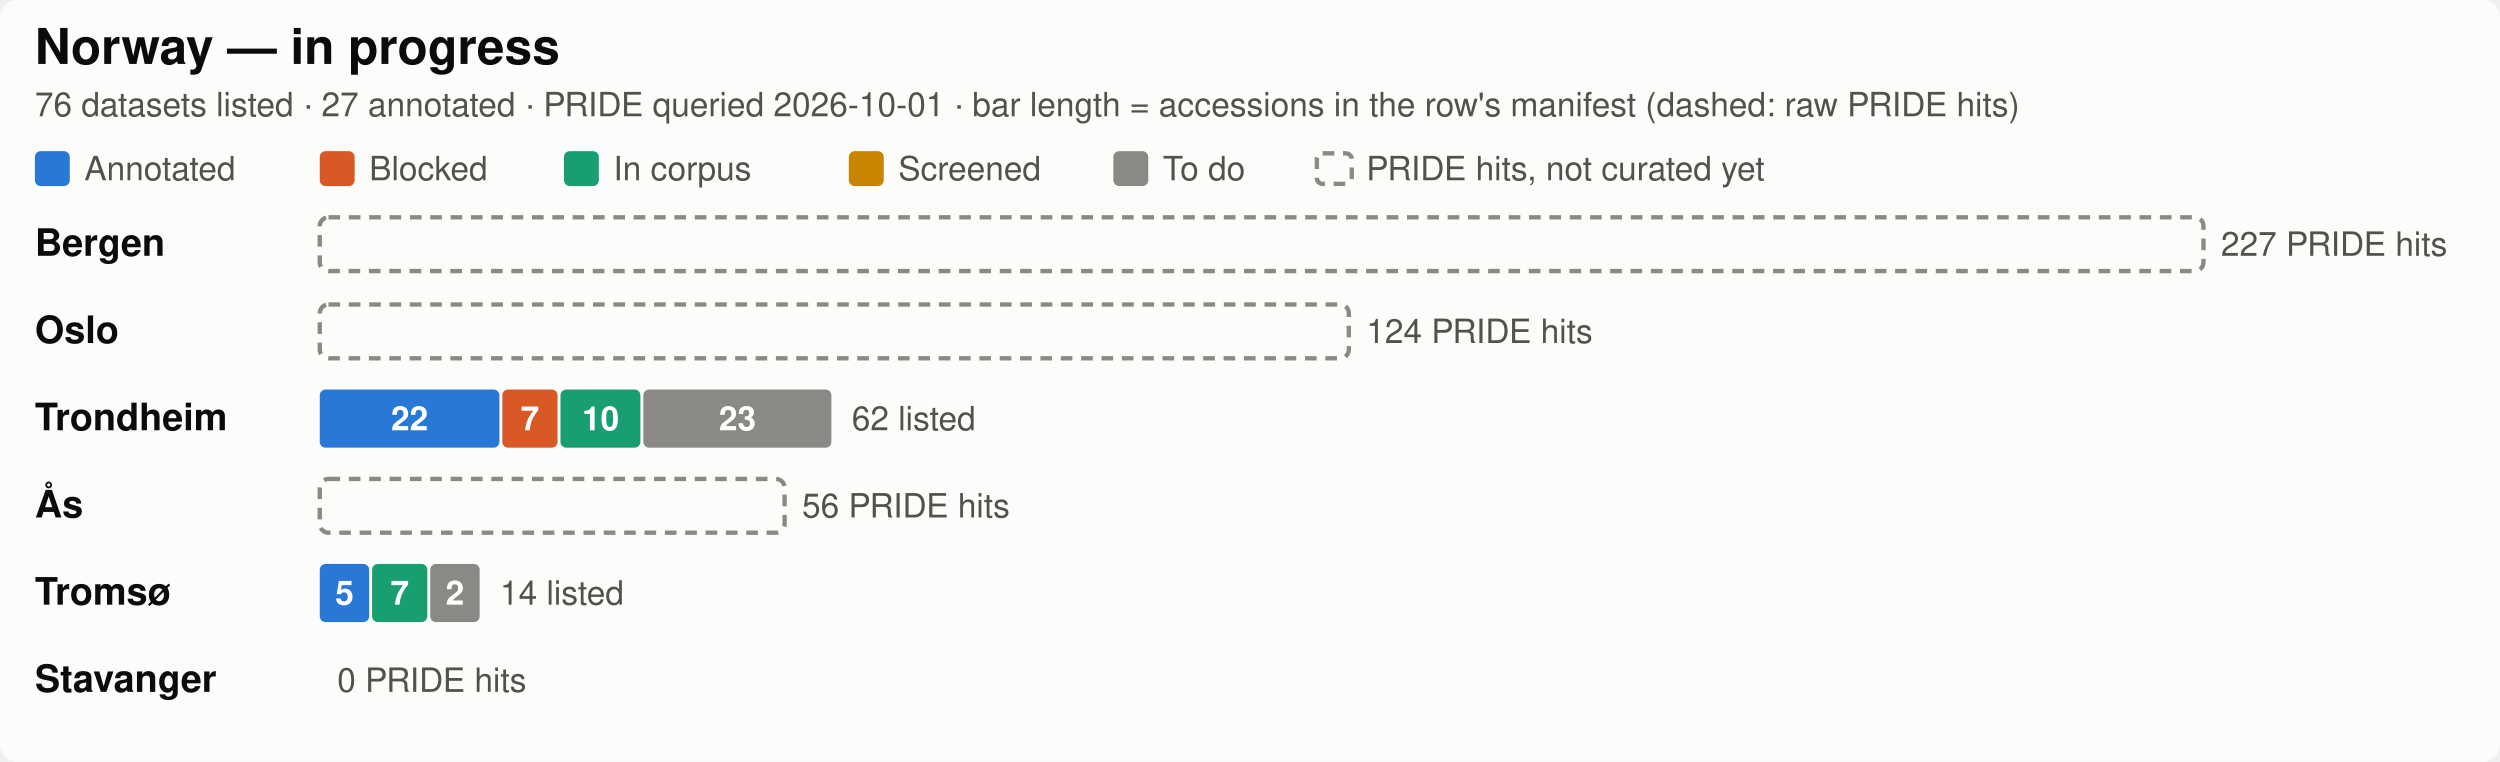
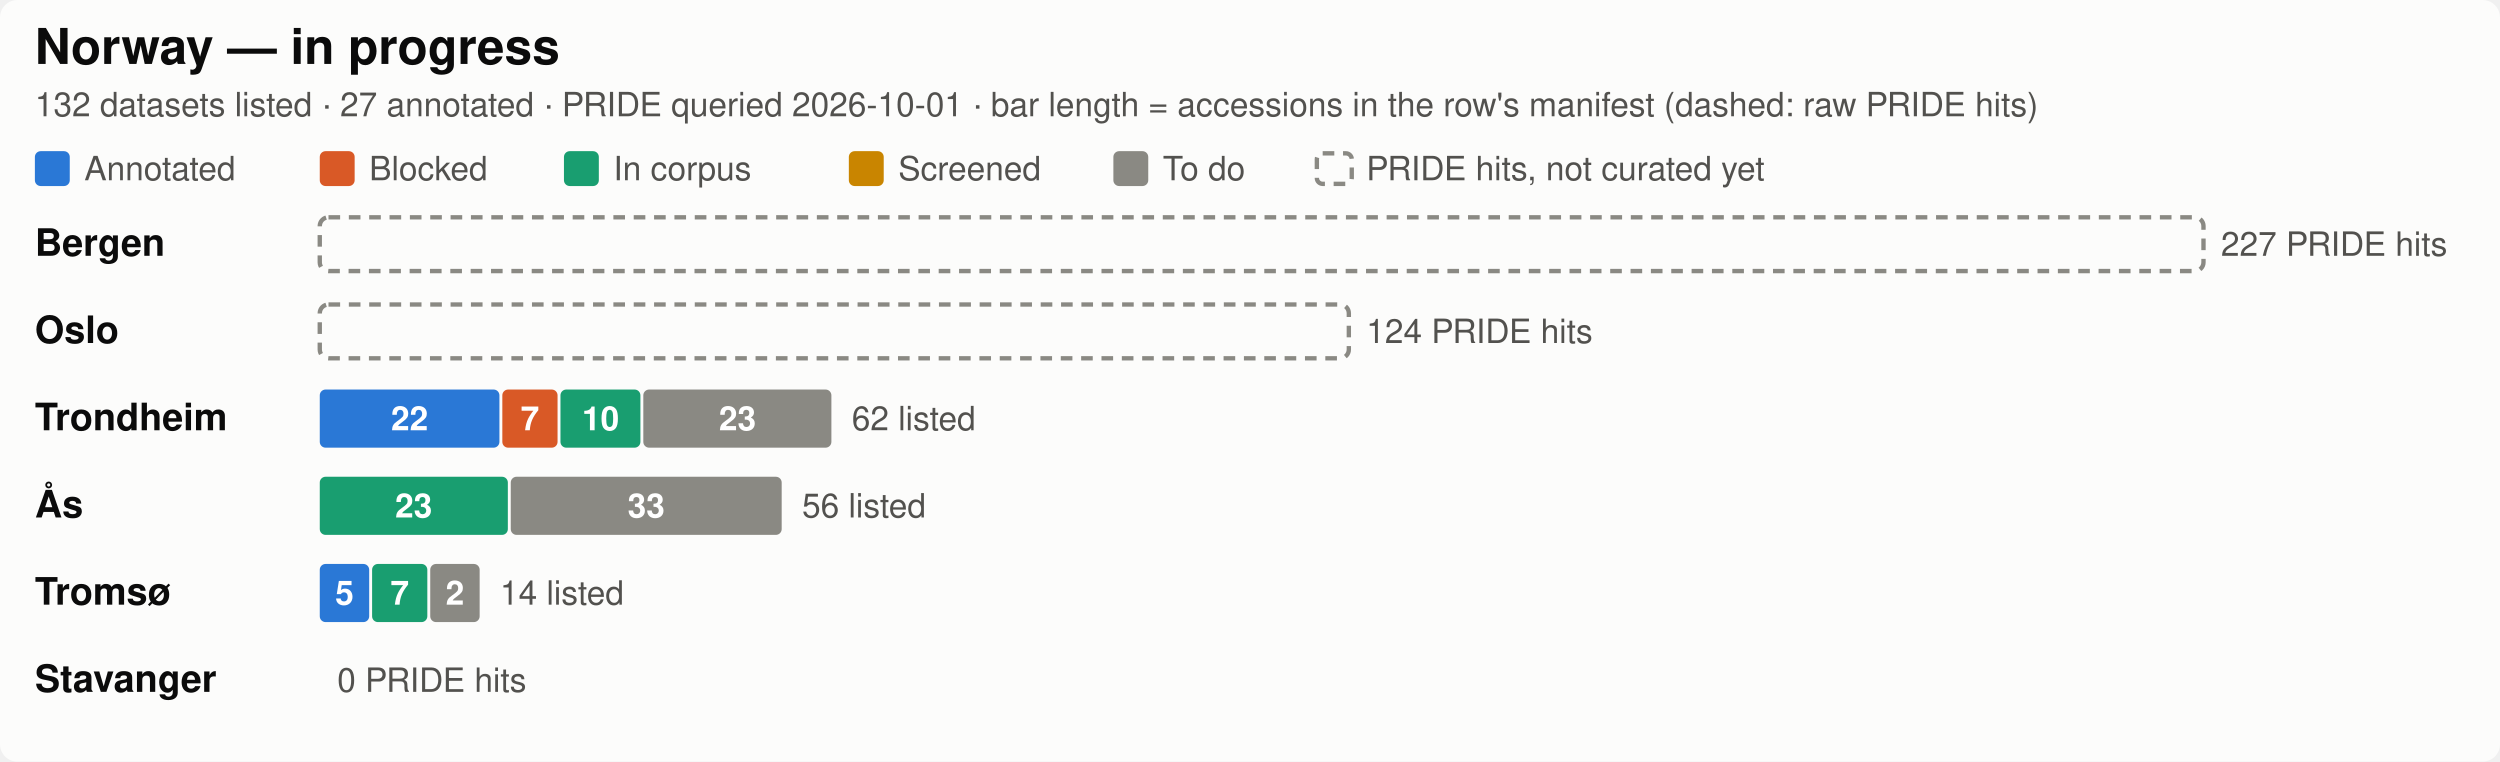
<svg xmlns="http://www.w3.org/2000/svg" width="860" height="262" viewBox="0 0 860 262" role="img" aria-label="Norway SDRF progress by city">
  <style>
  .bg { fill: #fcfcfb; }
  .title { fill: #0b0b0b; font-size: 17px; font-weight: 600; }
  .city { fill: #0b0b0b; font-size: 13px; font-weight: 600; }
  .sub, .legend, .total { fill: #52514e; font-size: 11.5px; }
  .seg { font-size: 11.5px; font-weight: 600; fill: #ffffff; font-variant-numeric: tabular-nums; }
  .uncurated { fill: none; stroke: #8a8983; stroke-width: 1.5; stroke-dasharray: 4 3; }
  text { font-family: -apple-system, "Segoe UI", Helvetica, Arial, sans-serif; }
  .c-annotated { fill: #2a78d6; }
  .c-blocked { fill: #d95926; }
  .c-in_corpus { fill: #199e70; }
  .c-screened { fill: #c98500; }
  .c-todo { fill: #8a8983; }

  @media (prefers-color-scheme: dark) {
    .bg { fill: #1a1a19; }
    .title, .city { fill: #ffffff; }
    .sub, .legend, .total { fill: #c3c2b7; }
    .uncurated { stroke: #8f8e86; }
    .c-annotated { fill: #3987e5; }
    .c-blocked { fill: #d95926; }
    .c-in_corpus { fill: #199e70; }
    .c-screened { fill: #c98500; }
    .c-todo { fill: #6b6a65; }
  }
</style>
  <rect class="bg" width="860" height="262" rx="6" />
  <text class="title" x="12" y="22">Norway — in progress</text>
-   <text class="sub" x="12" y="40">76 datasets listed · 27 annotated · PRIDE queried 2026-10-01 · bar length = accessions in the row's manifest (dashed: raw PRIDE hits)</text>
+   <text class="sub" x="12" y="40">132 datasets listed · 27 annotated · PRIDE queried 2026-10-01 · bar length = accessions in the row's manifest (dashed: raw PRIDE hits)</text>
  <rect class="c-annotated" fill="#2a78d6" x="12" y="52" width="12" height="12" rx="2" />
  <text class="legend" x="29" y="62">Annotated</text>
  <rect class="c-blocked" fill="#d95926" x="110" y="52" width="12" height="12" rx="2" />
  <text class="legend" x="127" y="62">Blocked</text>
  <rect class="c-in_corpus" fill="#199e70" x="194" y="52" width="12" height="12" rx="2" />
  <text class="legend" x="211" y="62">In corpus</text>
  <rect class="c-screened" fill="#c98500" x="292" y="52" width="12" height="12" rx="2" />
  <text class="legend" x="309" y="62">Screened</text>
  <rect class="c-todo" fill="#8a8983" x="383" y="52" width="12" height="12" rx="2" />
  <text class="legend" x="400" y="62">To do</text>
  <rect class="uncurated" fill="none" stroke="#8a8983" x="453" y="52.75" width="12" height="10.5" rx="2" />
  <text class="legend" x="470" y="62">PRIDE hits, not curated yet</text>
  <text class="city" x="12" y="88.0">Bergen</text>
  <rect class="uncurated" fill="none" stroke="#8a8983" x="110" y="74.75" width="648.0" height="18.5" rx="3" />
  <text class="total" x="764.0" y="88.0">227 PRIDE hits</text>
  <text class="city" x="12" y="118.0">Oslo</text>
  <rect class="uncurated" fill="none" stroke="#8a8983" x="110" y="104.75" width="354.0" height="18.5" rx="3" />
  <text class="total" x="470.0" y="118.0">124 PRIDE hits</text>
  <text class="city" x="12" y="148.0">Trondheim</text>
  <rect class="c-annotated" fill="#2a78d6" x="110.0" y="134" width="61.8" height="20" rx="2" />
  <text class="seg" x="140.9" y="148.0" text-anchor="middle">22</text>
  <rect class="c-blocked" fill="#d95926" x="172.8" y="134" width="19.0" height="20" rx="2" />
  <text class="seg" x="182.3" y="148.0" text-anchor="middle">7</text>
  <rect class="c-in_corpus" fill="#199e70" x="192.8" y="134" width="27.5" height="20" rx="2" />
  <text class="seg" x="206.6" y="148.0" text-anchor="middle">10</text>
  <rect class="c-todo" fill="#8a8983" x="221.3" y="134" width="64.7" height="20" rx="2" />
  <text class="seg" x="253.7" y="148.0" text-anchor="middle">23</text>
  <text class="total" x="293.0" y="148.0">62 listed</text>
  <text class="city" x="12" y="178.0">Ås</text>
-   <rect class="uncurated" fill="none" stroke="#8a8983" x="110" y="164.75" width="159.9" height="18.5" rx="3" />
-   <text class="total" x="275.9" y="178.0">56 PRIDE hits</text>
+   <rect class="c-in_corpus" fill="#199e70" x="110.0" y="164" width="64.7" height="20" rx="2" />
+   <text class="seg" x="142.3" y="178.0" text-anchor="middle">23</text>
+   <rect class="c-todo" fill="#8a8983" x="175.7" y="164" width="93.2" height="20" rx="2" />
+   <text class="seg" x="222.3" y="178.0" text-anchor="middle">33</text>
+   <text class="total" x="275.9" y="178.0">56 listed</text>
  <text class="city" x="12" y="208.0">Tromsø</text>
  <rect class="c-annotated" fill="#2a78d6" x="110.0" y="194" width="17.0" height="20" rx="2" />
  <text class="seg" x="118.5" y="208.0" text-anchor="middle">5</text>
  <rect class="c-in_corpus" fill="#199e70" x="128.0" y="194" width="19.0" height="20" rx="2" />
  <text class="seg" x="137.5" y="208.0" text-anchor="middle">7</text>
  <rect class="c-todo" fill="#8a8983" x="148.0" y="194" width="17.0" height="20" rx="2" />
  <text class="seg" x="156.5" y="208.0" text-anchor="middle">2</text>
  <text class="total" x="172.0" y="208.0">14 listed</text>
  <text class="city" x="12" y="238.0">Stavanger</text>
  <text class="total" x="116.0" y="238.0">0 PRIDE hits</text>
</svg>
